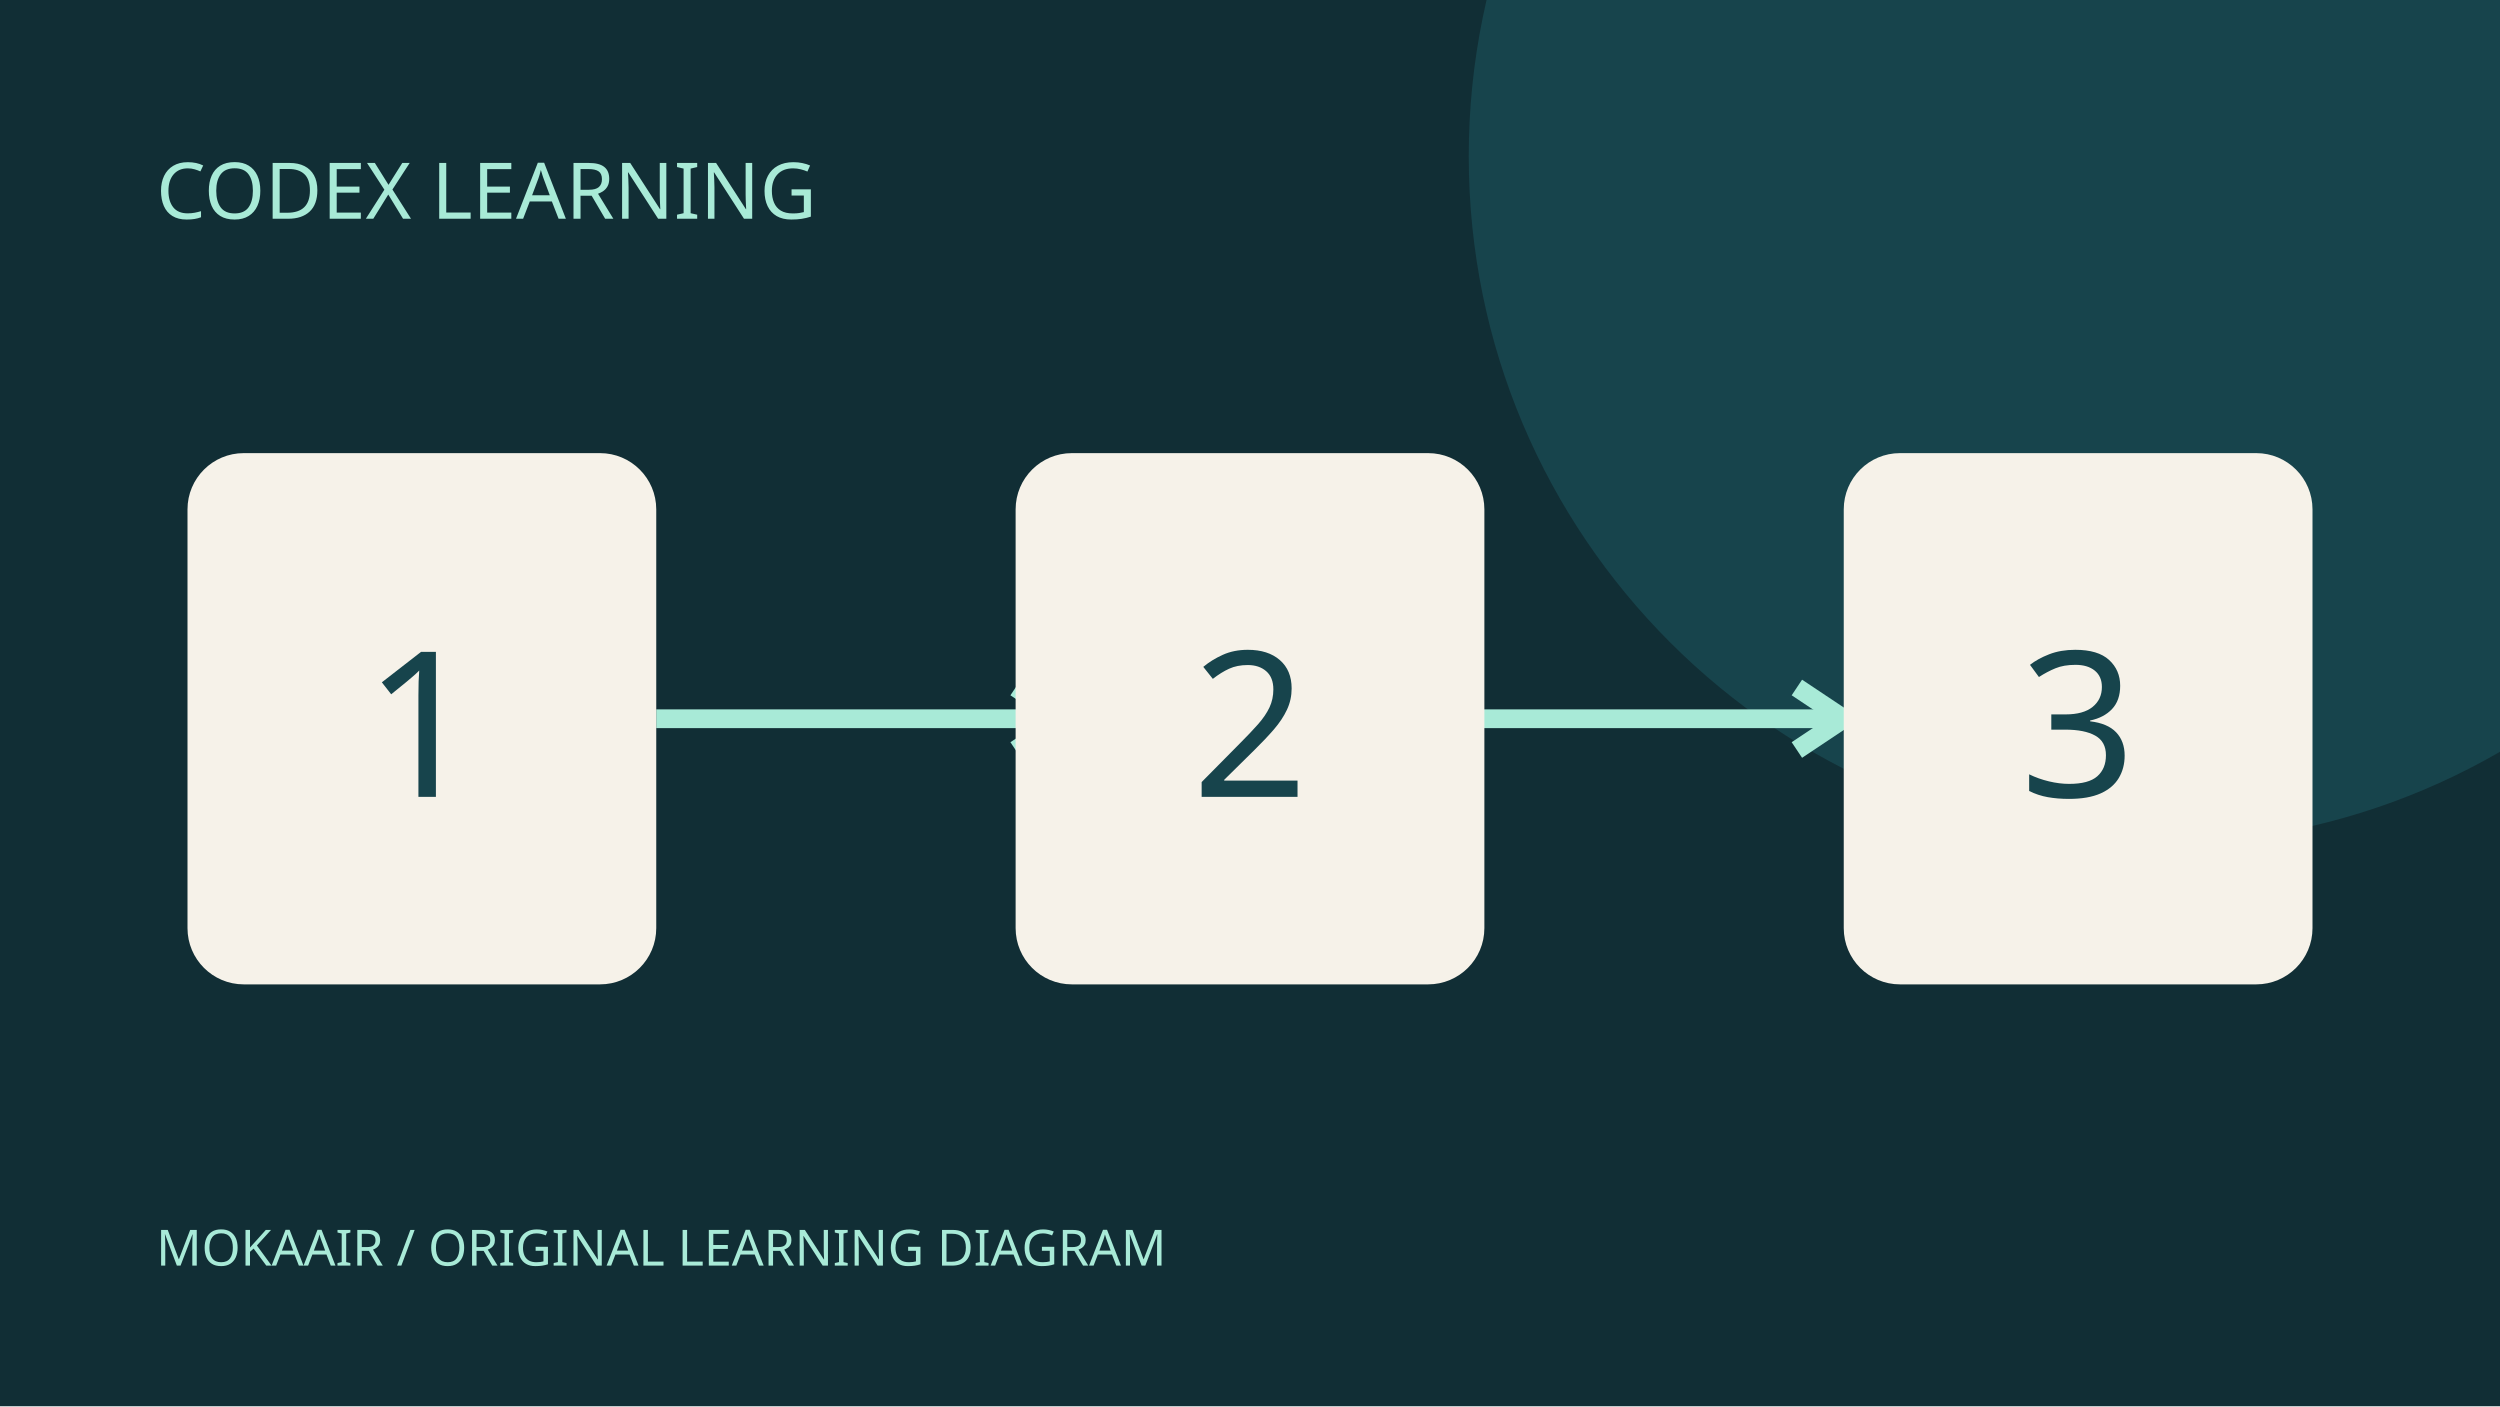
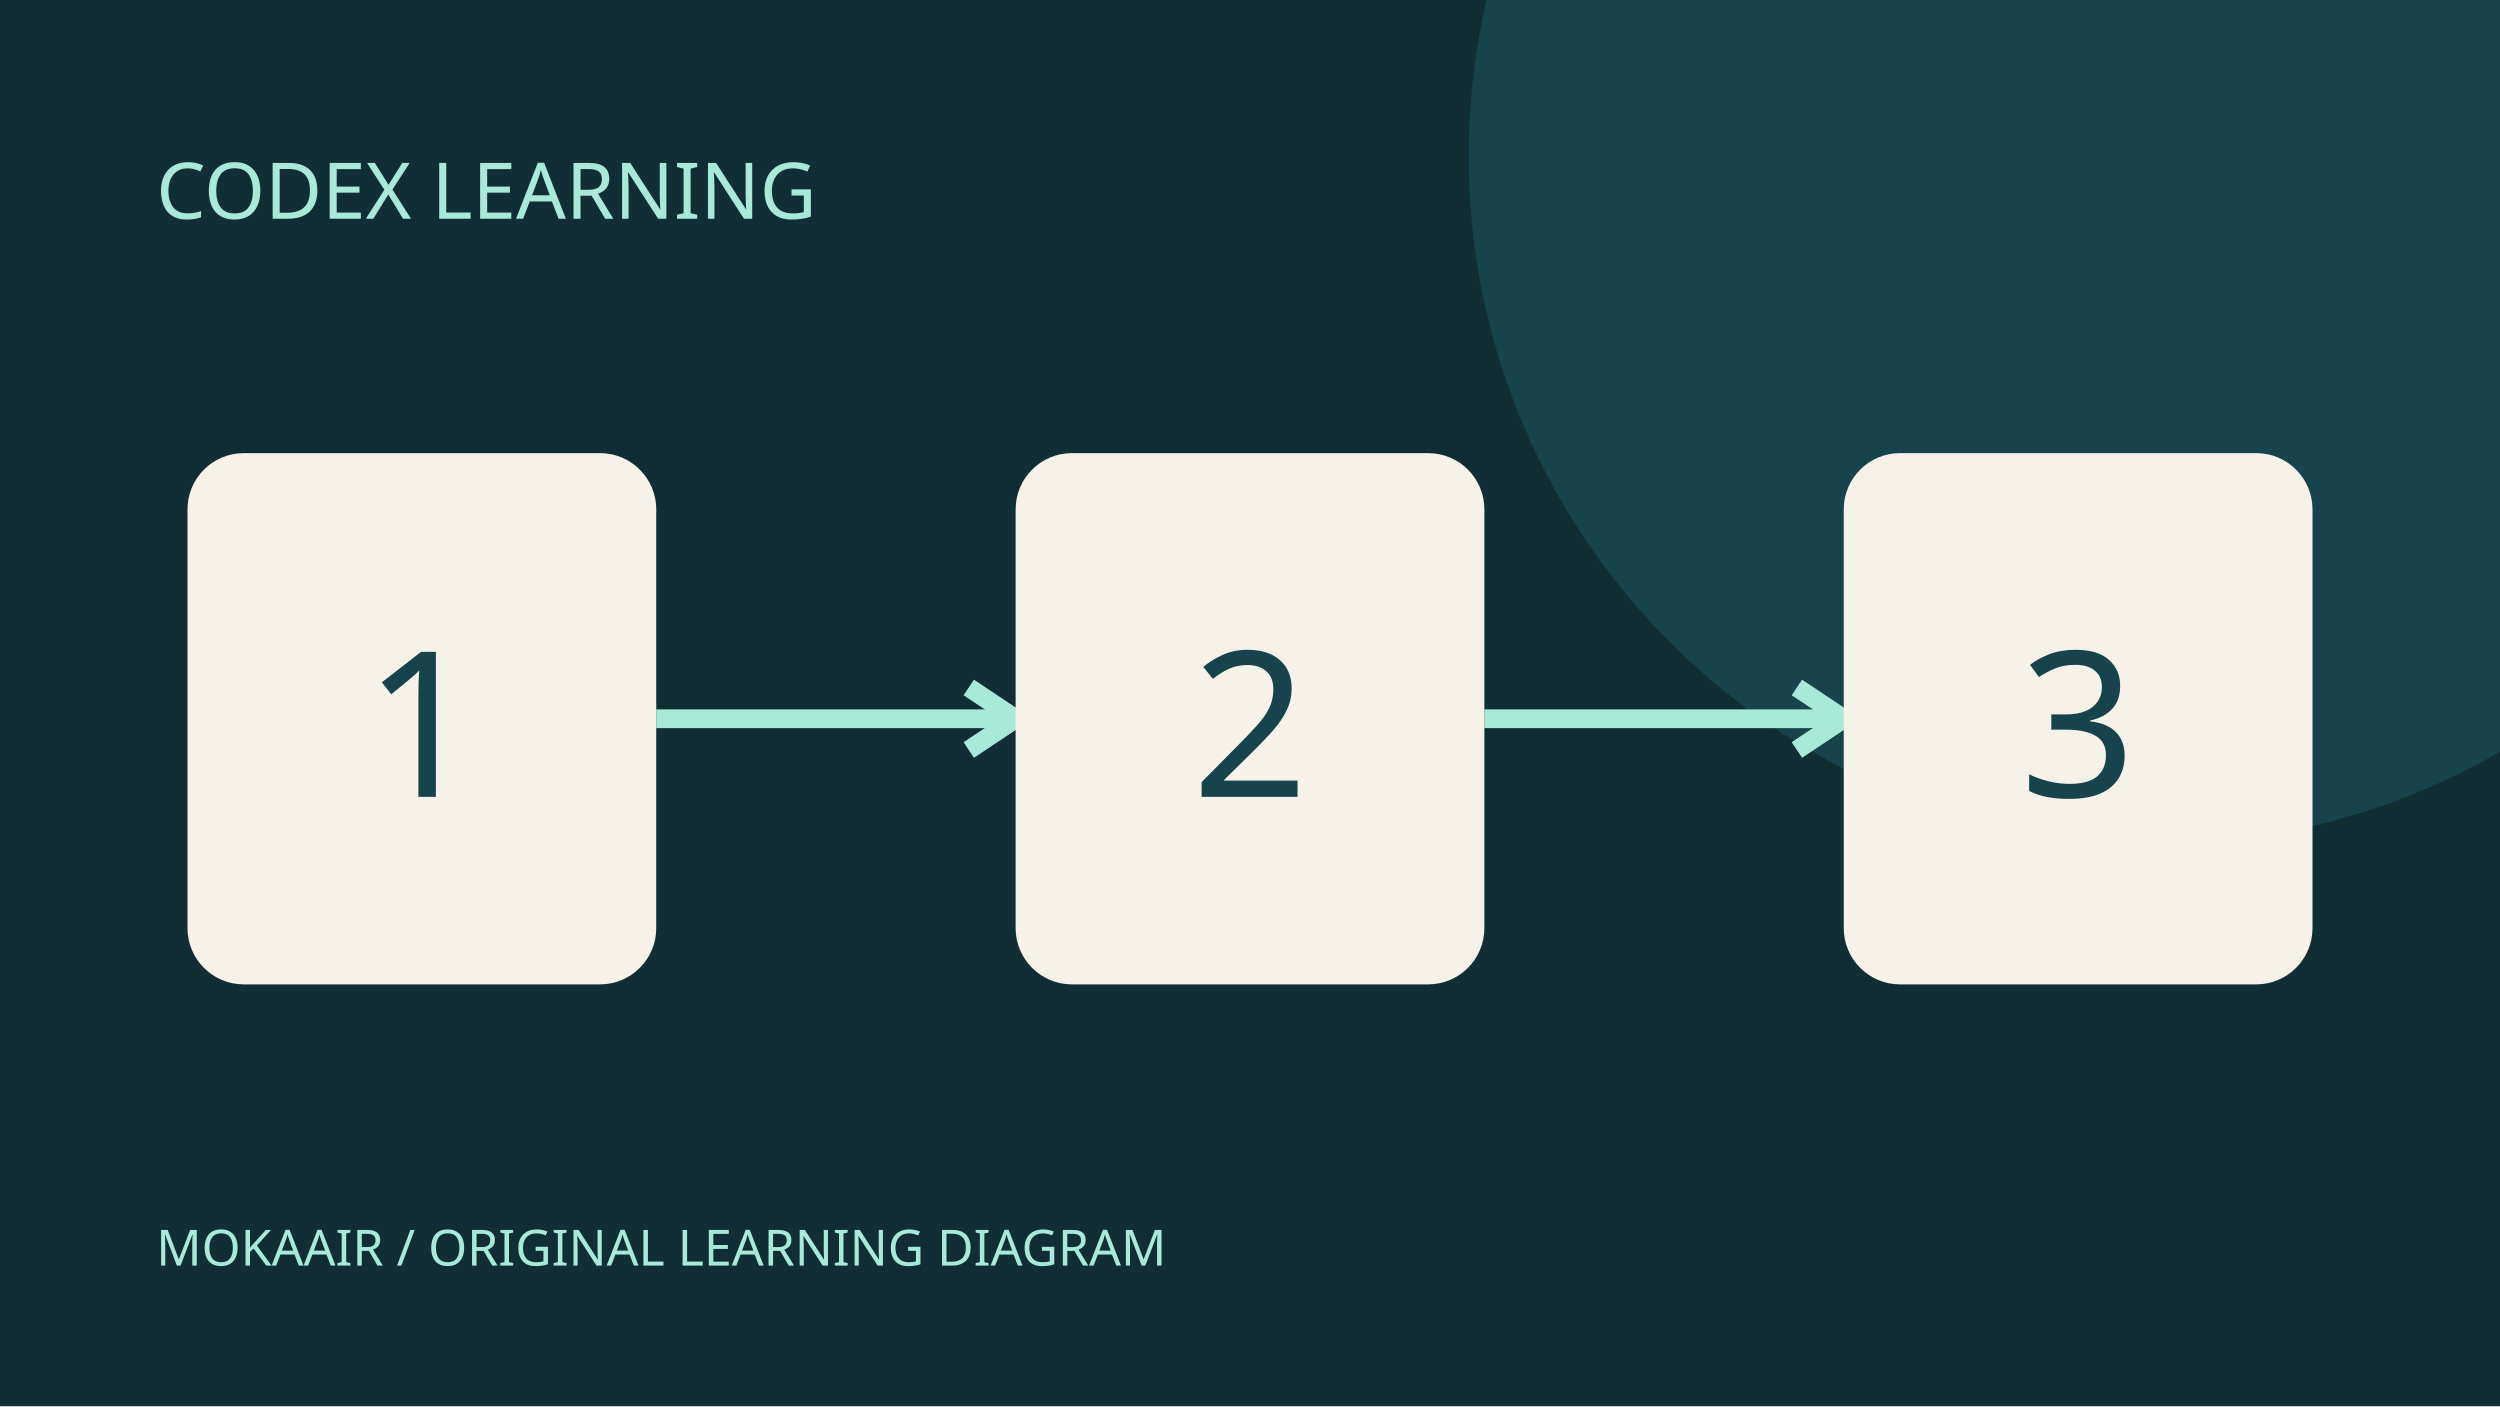
<svg xmlns="http://www.w3.org/2000/svg" width="1600" height="900" viewBox="0 0 1600 900">
  <rect width="1600" height="900" fill="#112e35" />
  <circle cx="1380" cy="100" r="440" fill="#17444c" />
  <text x="100" y="140" font-family="sans-serif" font-size="50" fill="#a8ead7">CODEX LEARNING</text>
-   <path d="M420 460H680M920 460H1180" stroke="#a8ead7" stroke-width="12" />
-   <path d="m650 440 30 20-30 20m500-40 30 20-30 20" fill="none" stroke="#a8ead7" stroke-width="12" />
+   <path d="M420 460H650M950 460H1180" stroke="#a8ead7" stroke-width="12" />
+   <path d="M620 440L650 460L620 480M1150 440L1180 460L1150 480" fill="none" stroke="#a8ead7" stroke-width="12" />
  <g fill="#f6f2e9">
    <rect x="120" y="290" width="300" height="340" rx="36" />
    <rect x="650" y="290" width="300" height="340" rx="36" />
    <rect x="1180" y="290" width="300" height="340" rx="36" />
  </g>
  <g font-family="sans-serif" font-size="130" text-anchor="middle" fill="#17444c">
    <text x="270" y="510">1</text>
    <text x="800" y="510">2</text>
    <text x="1330" y="510">3</text>
  </g>
  <text x="100" y="810" font-family="sans-serif" font-size="32" fill="#a8ead7">MOKAAIR / ORIGINAL LEARNING DIAGRAM</text>
</svg>
